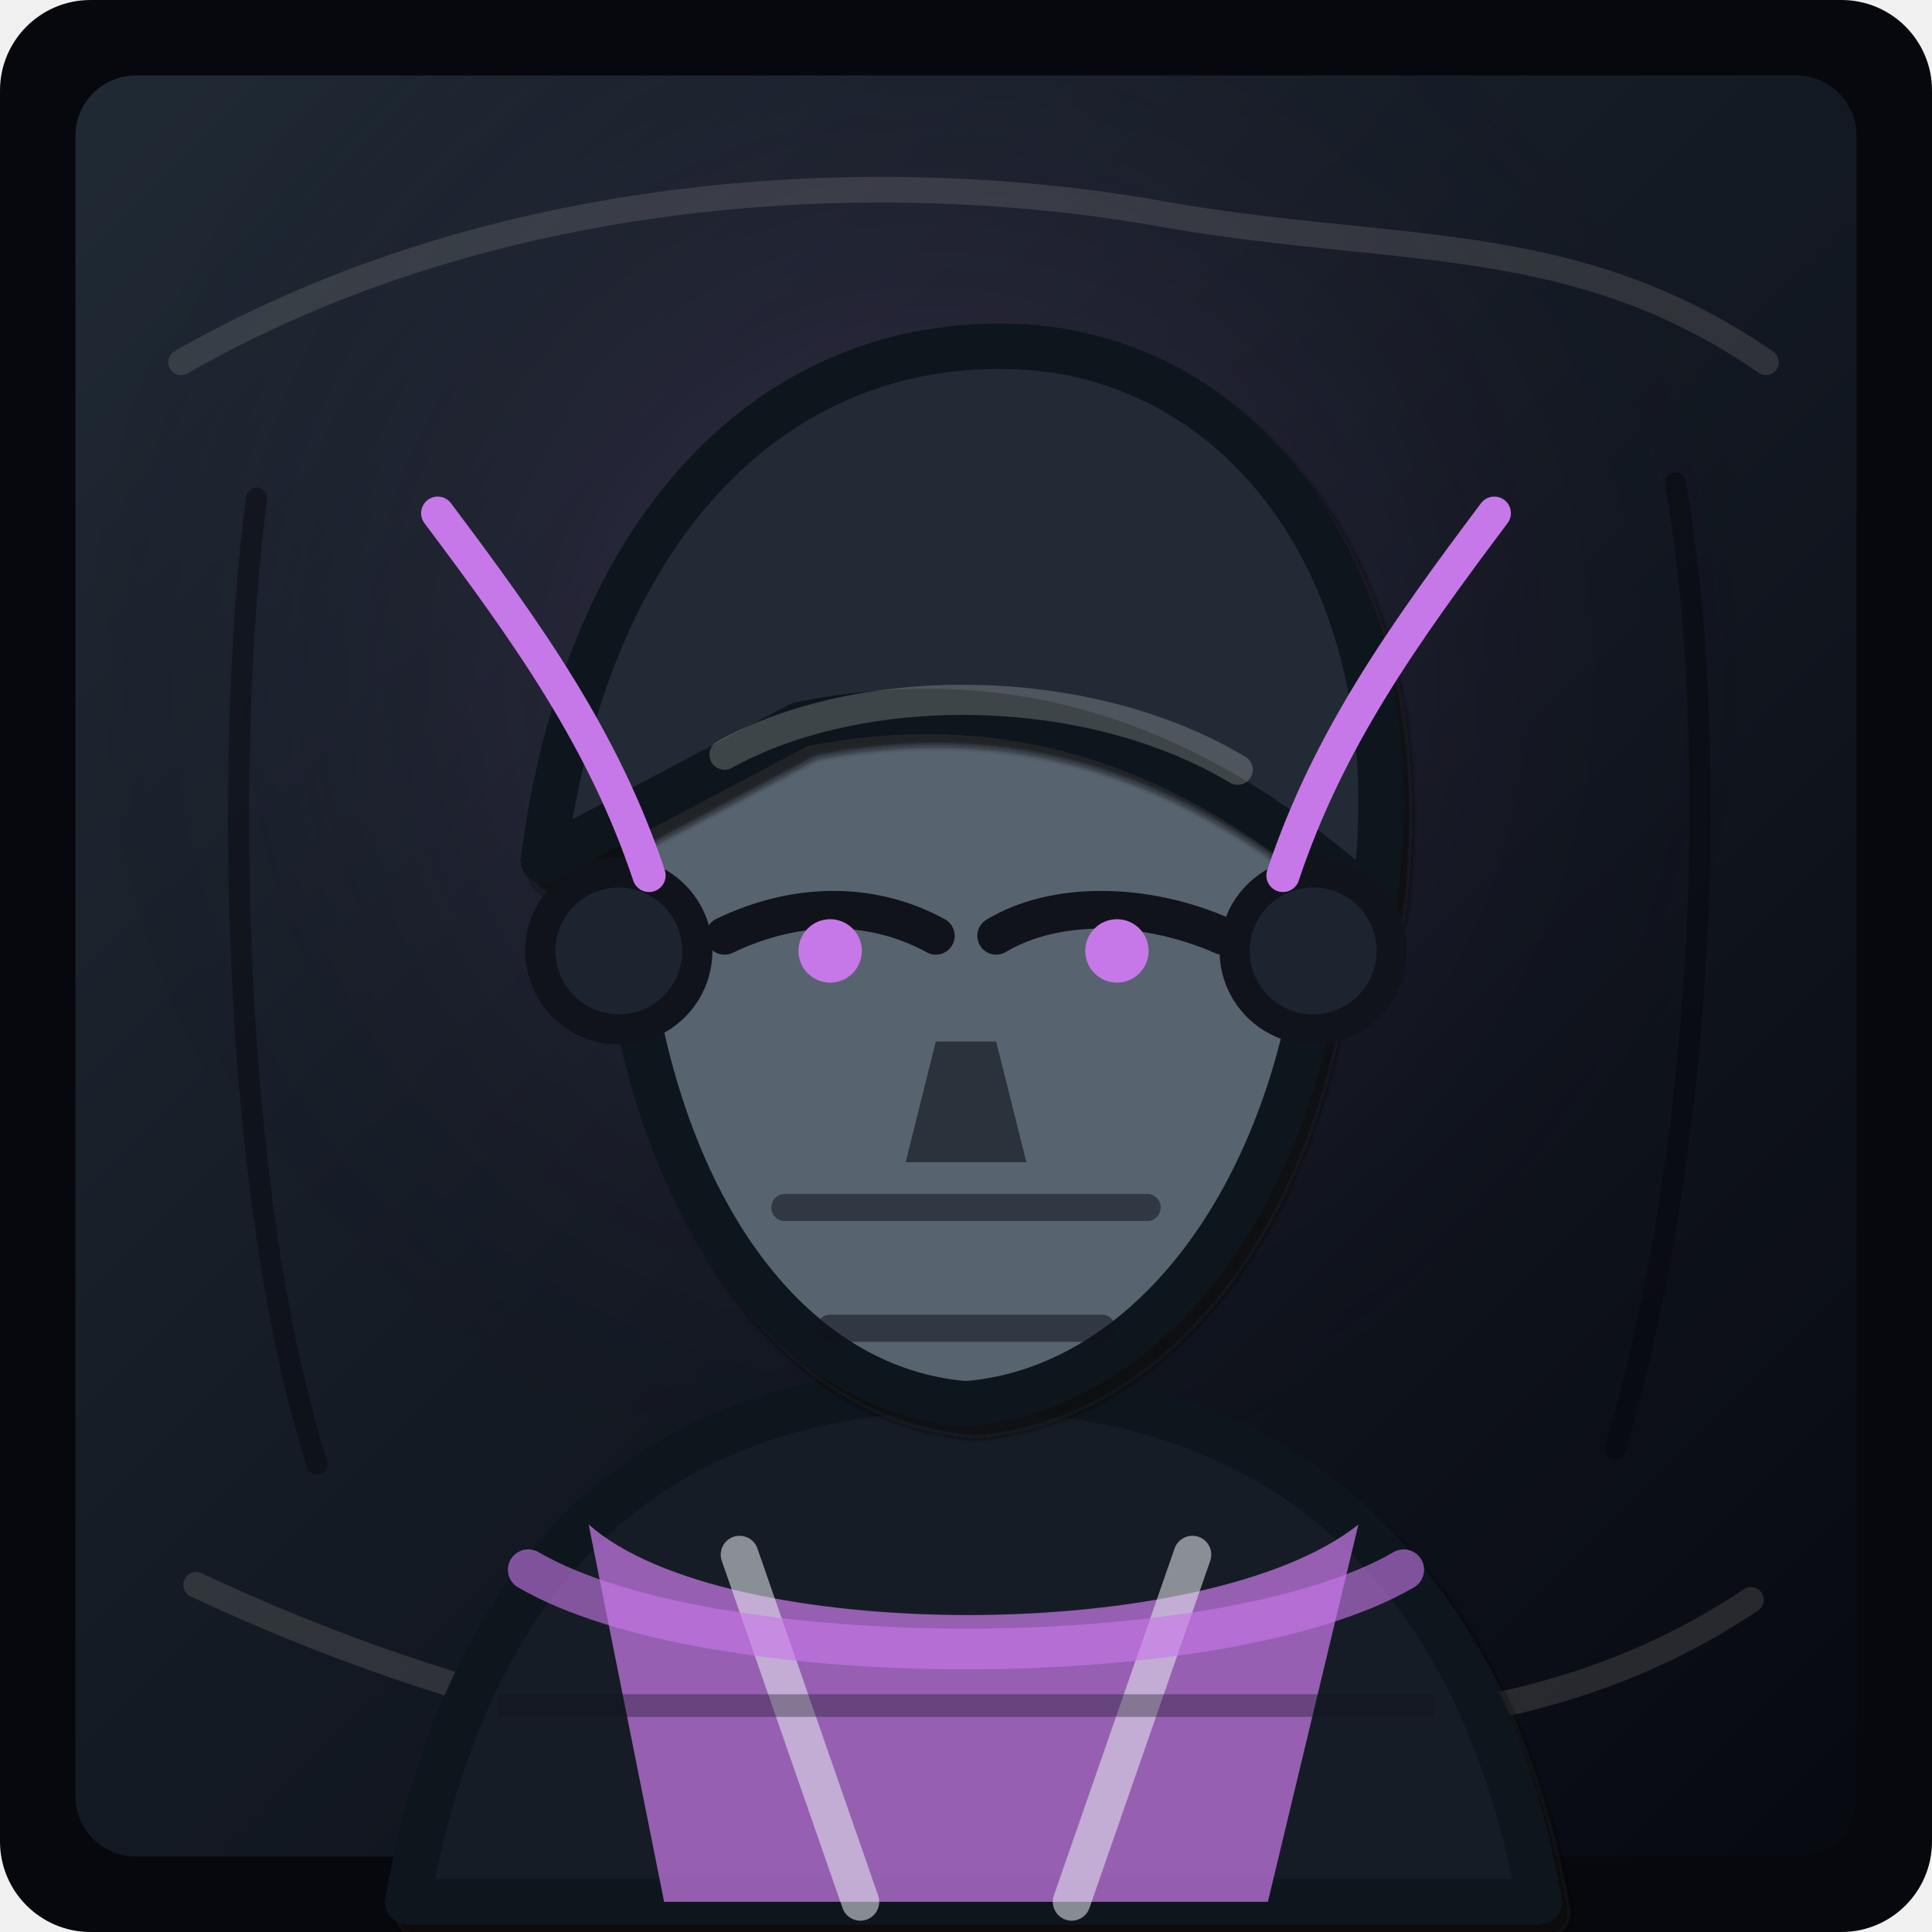
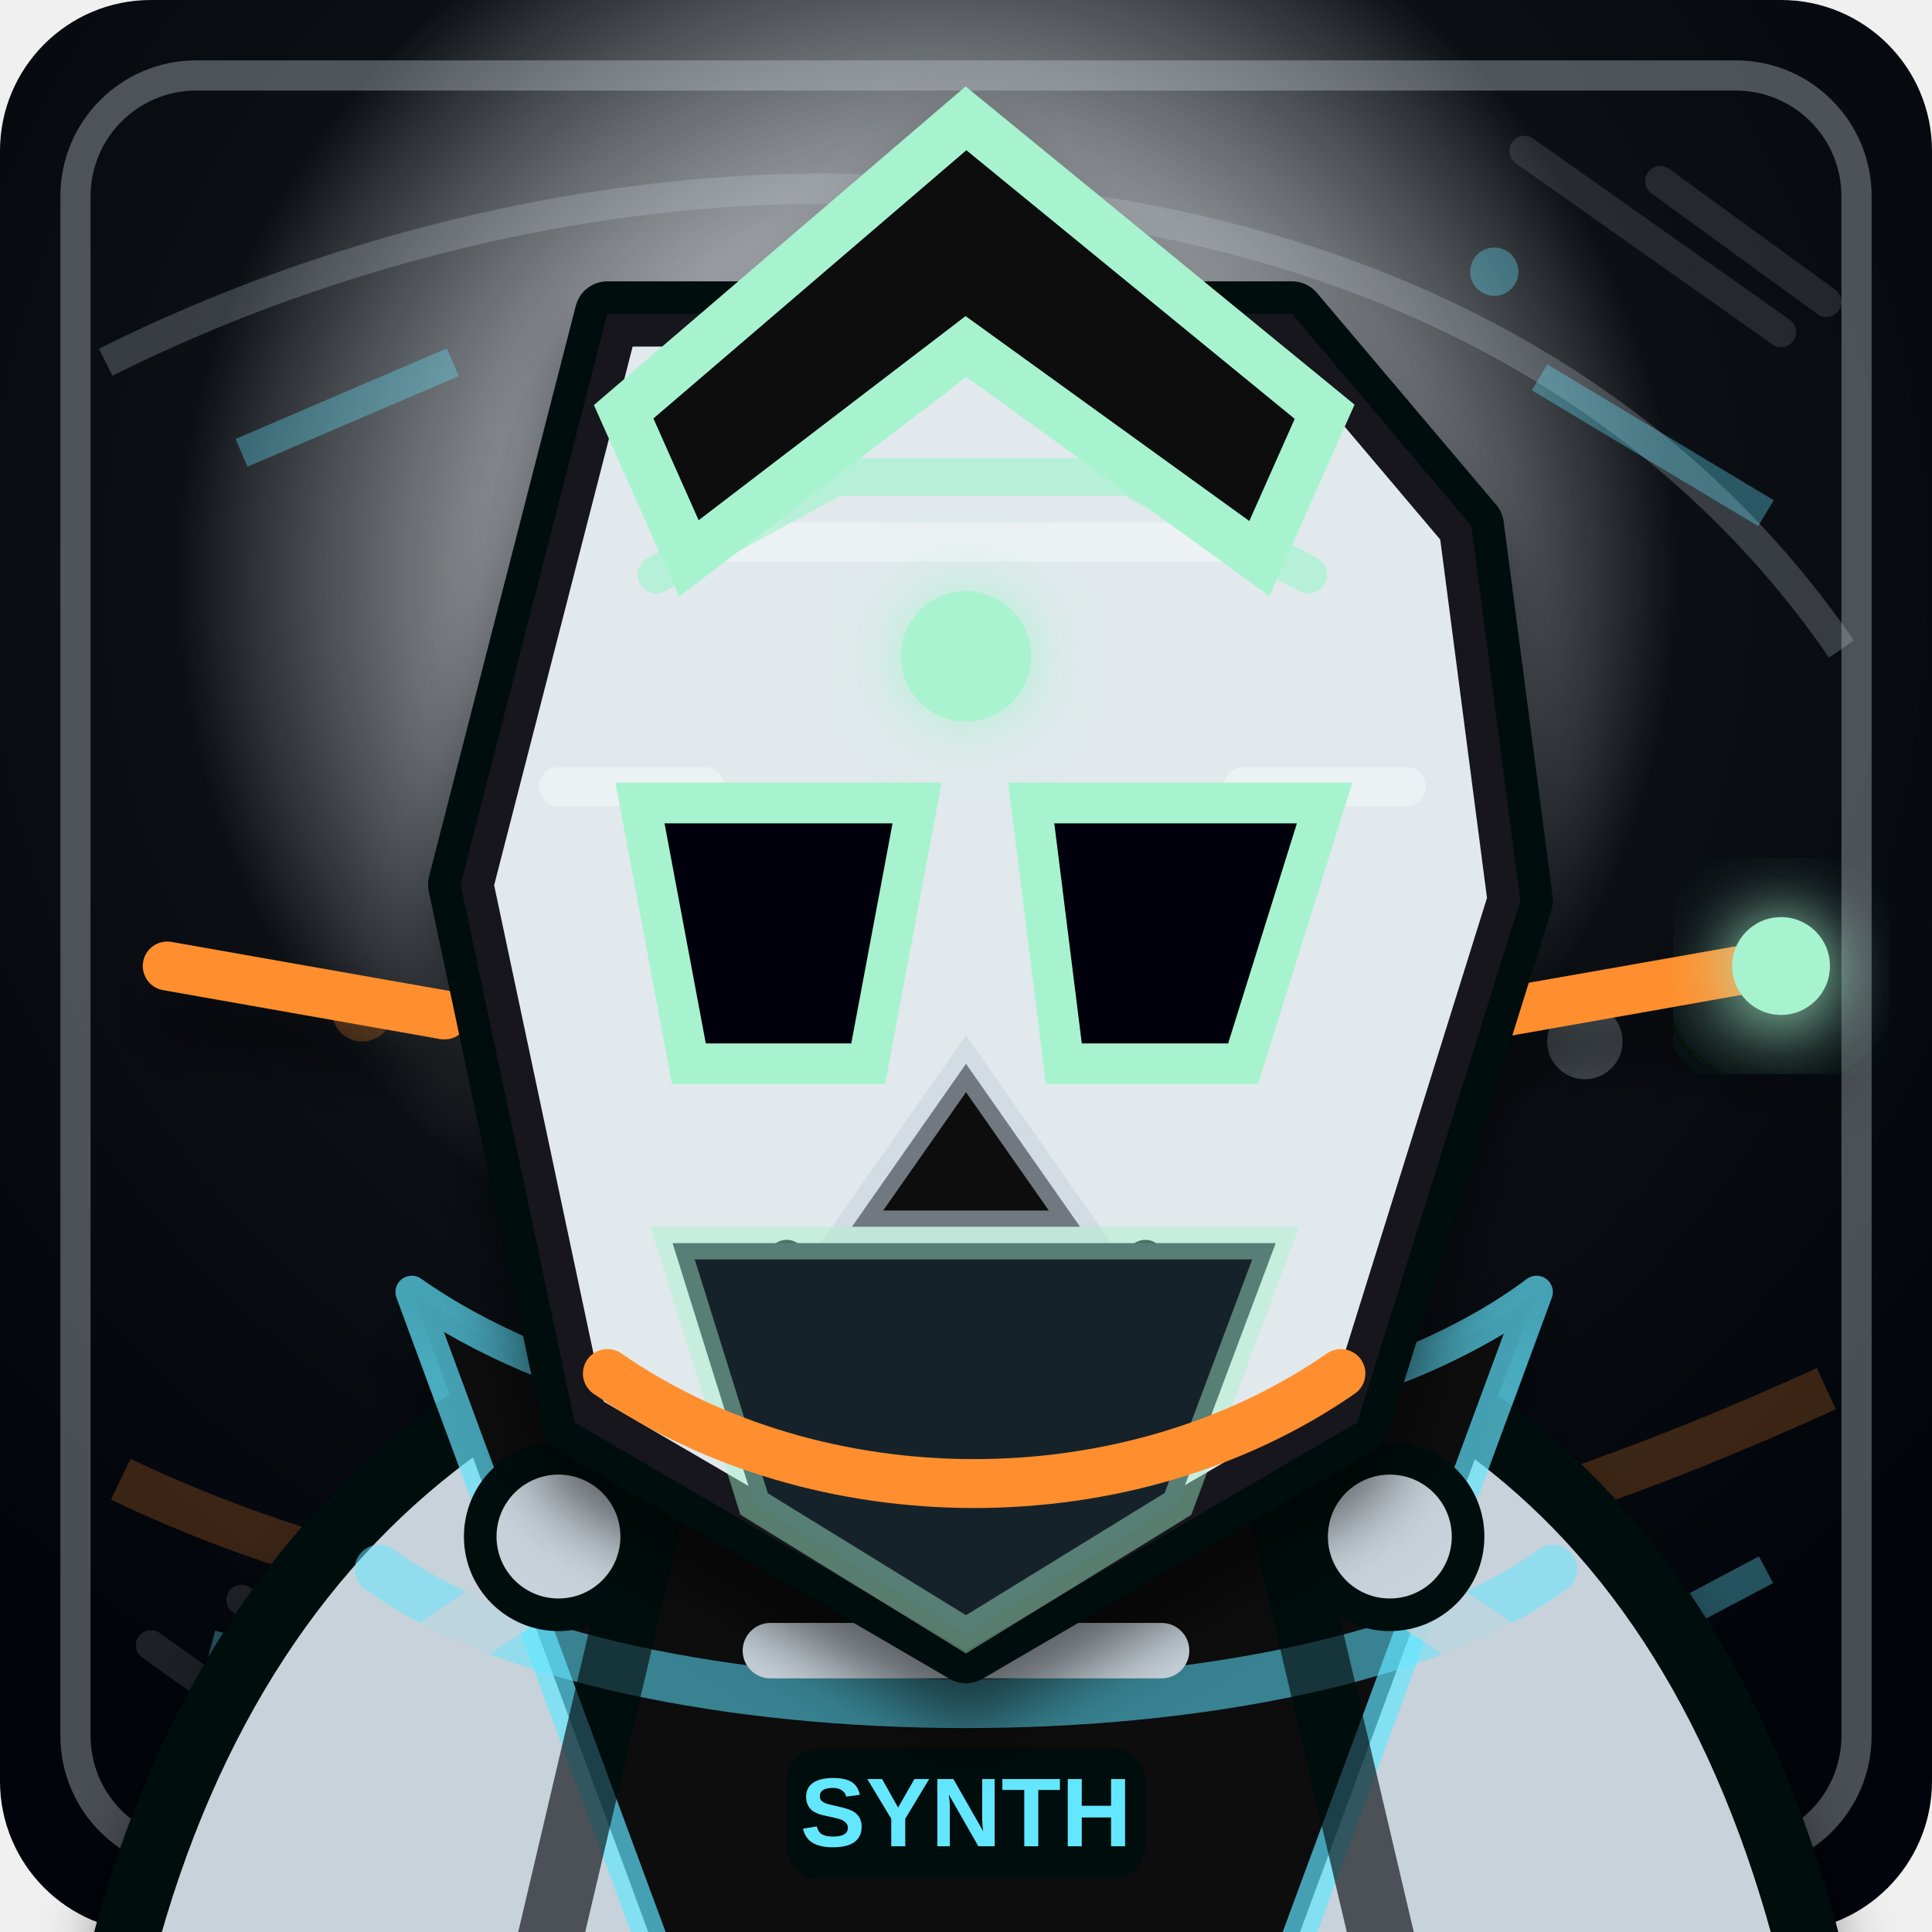
<svg xmlns="http://www.w3.org/2000/svg" width="128" height="128" viewBox="0 0 128 128" fill="none">
  <defs>
-     <linearGradient id="bg-iron-ink-male-4" x1="0" y1="0" x2="1" y2="1">
-       <stop offset="0" stop-color="#202a35" />
-       <stop offset="1" stop-color="#070911" />
+     <radialGradient id="bg-iron-male-4" cx="48%" cy="30%" r="70%">
+       <stop offset="0%" stop-color="#c8d2da" stop-opacity=".30" />
+       <stop offset="55%" stop-color="#070b10" stop-opacity=".98" />
+       <stop offset="100%" stop-color="#01040a" />
+     </radialGradient>
+     <linearGradient id="suit-iron-male-4" x1="28" y1="90" x2="101" y2="127">
+       <stop offset="0%" stop-color="#c8d2da" />
+       <stop offset="48%" stop-color="#ff8f2e" />
+       <stop offset="100%" stop-color="#070b10" />
    </linearGradient>
-     <radialGradient id="wash-iron-ink-male-4" cx="48%" cy="34%" r="72%">
-       <stop offset="0" stop-color="#c778e8" stop-opacity=".20" />
-       <stop offset=".68" stop-color="#000" stop-opacity="0" />
-     </radialGradient>
-     <filter id="ink-iron-ink-male-4" x="-25%" y="-25%" width="150%" height="150%">
-       <feDropShadow dx=".6" dy=".8" stdDeviation=".2" flood-color="#090a0e" flood-opacity=".75" />
+     <linearGradient id="shade-iron-male-4" x1="38" y1="31" x2="86" y2="94">
+       <stop offset="0%" stop-color="#ffffff" stop-opacity=".28" />
+       <stop offset="100%" stop-color="#000000" stop-opacity=".28" />
+     </linearGradient>
+     <filter id="shadow-iron-male-4" x="-30%" y="-30%" width="160%" height="160%">
+       <feDropShadow dx="0" dy="3" stdDeviation="2" flood-color="#000000" flood-opacity=".55" />
+     </filter>
+     <filter id="glow-iron-male-4" x="-60%" y="-60%" width="220%" height="220%">
+       <feGaussianBlur stdDeviation="2.2" result="blur" />
+       <feMerge>
+         <feMergeNode in="blur" />
+         <feMergeNode in="SourceGraphic" />
+       </feMerge>
    </filter>
  </defs>
-   <rect width="128" height="128" rx="6" fill="#07080d" />
-   <rect x="5" y="5" width="118" height="118" rx="4" fill="url(#bg-iron-ink-male-4)" />
-   <rect x="5" y="5" width="118" height="118" rx="4" fill="url(#wash-iron-ink-male-4)" />
-   <path d="M12 24 C33 12 58 11 76 14 C92 17 104 15 117 24 M13 105 C30 113 50 118 68 116 C86 114 101 116 116 106" stroke="#f4eadc" stroke-opacity=".13" stroke-width="1.7" stroke-linecap="round" />
-   <path d="M17 33 C15 48 15 78 21 97 M111 32 C114 49 113 76 107 96" stroke="#05060a" stroke-opacity=".42" stroke-width="1.4" stroke-linecap="round" />
-   <path d="M27 126 C31 104 43 92 64 92 C85 92 98 104 102 126Z" fill="#171d27" stroke="#11131a" stroke-width="3" stroke-linejoin="round" filter="url(#ink-iron-ink-male-4)" />
-   <path d="M39 101 C48 109 80 109 90 101 L84 126 H44Z" fill="#c778e8" opacity=".72" />
-   <path d="M49 103 L57 126 M79 103 L71 126" stroke="#e9edf0" stroke-opacity=".55" stroke-width="2.5" stroke-linecap="round" />
-   <path d="M33 113 H95" stroke="#11131a" stroke-opacity=".35" stroke-width="1.5" />
-   <path d="M41 54 C41 39 51 29 64 28 C78 29 88 39 88 55 C88 77 77 92 64 93 C51 92 41 77 41 54Z" fill="#59636f" stroke="#11131a" stroke-width="3" stroke-linejoin="round" filter="url(#ink-iron-ink-male-4)" />
-   <path d="M36 57 C39 34 52 22 68 23 C83 24 94 39 91 60 C80 50 68 45 53 48Z" fill="#232b35" stroke="#11131a" stroke-width="3" stroke-linejoin="round" filter="url(#ink-iron-ink-male-4)" />
-   <path d="M48 50 C57 45 72 45 82 51" stroke="#fff" stroke-opacity=".20" stroke-width="2" stroke-linecap="round" />
-   <path d="M48 62 C53 59.6 58 59.8 62 62" stroke="#11131a" stroke-width="2.5" stroke-linecap="round" />
-   <path d="M66 62 C70 59.6 76 59.8 81 62" stroke="#11131a" stroke-width="2.5" stroke-linecap="round" />
-   <circle cx="55" cy="63" r="2.1" fill="#c778e8" />
-   <circle cx="74" cy="63" r="2.1" fill="#c778e8" />
-   <path d="M62 69 L60 77 H68 L66 69" fill="#11131a" opacity=".62" />
-   <path d="M52 80 H76 M55 88 H73" stroke="#11131a" stroke-opacity=".52" stroke-width="1.8" stroke-linecap="round" />
-   <circle cx="41" cy="63" r="5.2" fill="#1c2430" stroke="#11131a" stroke-width="2" />
-   <circle cx="87" cy="63" r="5.2" fill="#1c2430" stroke="#11131a" stroke-width="2" />
-   <path d="M29 34 C35 42 40 49 43 58 M99 34 C93 42 88 49 85 58" stroke="#c778e8" stroke-width="2.2" stroke-linecap="round" />
-   <path d="M35 104 C47 111 81 111 93 104" stroke="#c778e8" stroke-opacity=".62" stroke-width="2.7" stroke-linecap="round" />
+   <rect width="128" height="128" rx="10" fill="url(#bg-iron-male-4)" />
+   <path d="M7 24 C25 15 46 11 64 13 C92 15 111 27 122 43" stroke="#c8d2da" stroke-opacity=".24" stroke-width="2" />
+   <path d="M8 98 C33 110 73 114 121 92" stroke="#ff8f2e" stroke-opacity=".22" stroke-width="3" />
+   <path d="M101 10 L118 22 M110 12 L121 20 M10 109 L24 119 M16 106 L31 117" stroke="#ffffff" stroke-opacity=".11" stroke-width="2" stroke-linecap="round" />
+   <g opacity=".34">
+     <path d="M16 30 L30 24 M102 25 L117 34 M14 109 L29 113 M100 113 L117 104" stroke="#63e7ff" stroke-width="2" />
+     <circle cx="24" cy="67" r="2" fill="#ff8f2e" />
+     <circle cx="105" cy="69" r="2.5" fill="#c8d2da" />
+     <circle cx="99" cy="18" r="1.6" fill="#63e7ff" />
+   </g>
+   <rect x="5" y="5" width="118" height="118" rx="8" stroke="#c8d2da" stroke-opacity=".36" stroke-width="2" />
+   <g transform="translate(64 64) scale(1.08) translate(-64 -64)">
+     <g filter="url(#shadow-iron-male-4)">
+       <path d="M11 130 C17 99 37 83 64 83 C93 83 111 99 117 130Z" fill="url(#suit-iron-male-4)" stroke="#05080c" stroke-width="4" stroke-linejoin="round" />
+       <path d="M30 84 L47 130 H82 L99 84 C83 96 47 96 30 84Z" fill="#070b10" stroke="#63e7ff" stroke-opacity=".68" stroke-width="2" stroke-linejoin="round" />
+       <path d="M28 101 C43 112 85 112 100 101" stroke="#63e7ff" stroke-opacity=".54" stroke-width="3" stroke-linecap="round" />
+       <path d="M45 96 L37 130 M83 96 L91 130" stroke="#05080c" stroke-opacity=".64" stroke-width="4" stroke-linecap="round" />
+       <path d="M24 111 L39 101 M104 111 L89 101" stroke="#c8d2da" stroke-opacity=".78" stroke-width="4" stroke-linecap="round" />
+       <circle cx="39" cy="99" r="4.8" fill="#c8d2da" stroke="#05080c" stroke-width="2" />
+       <circle cx="90" cy="99" r="4.8" fill="#c8d2da" stroke="#05080c" stroke-width="2" />
+       <path d="M52 106 H76" stroke="#c8d2da" stroke-width="3.4" stroke-linecap="round" />
+       <rect x="53" y="112" width="22" height="8" rx="2" fill="#05080c" opacity=".72" />
+       <text x="64" y="118" text-anchor="middle" fill="#63e7ff" font-size="6" font-family="Arial, sans-serif" font-weight="900">SYNTH</text>
+     </g>
+     <g filter="url(#shadow-iron-male-4)">
+       <path d="M32 67 L15 64 M96 67 L113 64" stroke="#ff8f2e" stroke-width="3" stroke-linecap="round" />
+       <circle cx="114" cy="64" r="3" fill="#a7f3d0" filter="url(#glow-iron-male-4)" />
+       <path d="M33 59 L42 24 H84 L95 37 L98 60 L88 92 L64 106 L40 92Z" fill="#dfe7eb" stroke="#05080c" stroke-width="4" stroke-linejoin="round" />
+       <path d="M33 59 L42 24 H84 L95 37 L98 60 L88 92 L64 106 L40 92Z" fill="url(#shade-iron-male-4)" opacity=".26" />
+       <path d="M47 38 H82 M39 53 H48 M81 53 H91" stroke="#ffffff" stroke-opacity=".38" stroke-width="2.4" stroke-linecap="round" />
+       <path d="M45 40 L56 34 H74 L85 40" stroke="#a7f3d0" stroke-opacity=".72" stroke-width="2.3" stroke-linecap="round" />
+       <path d="M53 82 L64 88 L75 82" stroke="#05080c" stroke-width="2.4" stroke-linecap="round" />
+       <path d="M44 54 H61 L58 70 H47Z" fill="#030609" stroke="#a7f3d0" stroke-width="2.5" />
+       <path d="M68 54 H86 L81 70 H70Z" fill="#030609" stroke="#a7f3d0" stroke-width="2.5" />
+       <path d="M50 62 H56 M73 62 H80" stroke="#a7f3d0" stroke-width="4" stroke-linecap="round" filter="url(#glow-iron-male-4)" />
+       <path d="M64 70 L57 80 H71Z" fill="#070b10" stroke="#c8d2da" stroke-opacity=".55" stroke-width="2" />
+       <path d="M46 81 H83 L77 97 L64 105 L51 97Z" fill="#182129" stroke="#a7f3d0" stroke-opacity=".45" stroke-width="2" />
+       <circle cx="64" cy="45" r="4" fill="#a7f3d0" opacity=".95" filter="url(#glow-iron-male-4)" />
+       <path d="M42 89 C55 98 74 98 87 89" stroke="#ff8f2e" stroke-width="3" stroke-linecap="round" />
+       <path d="M43 30 L64 12 L86 30 L82 39 L64 26 L47 39Z" fill="#070b10" stroke="#a7f3d0" stroke-width="3" />
+     </g>
+   </g>
</svg>
